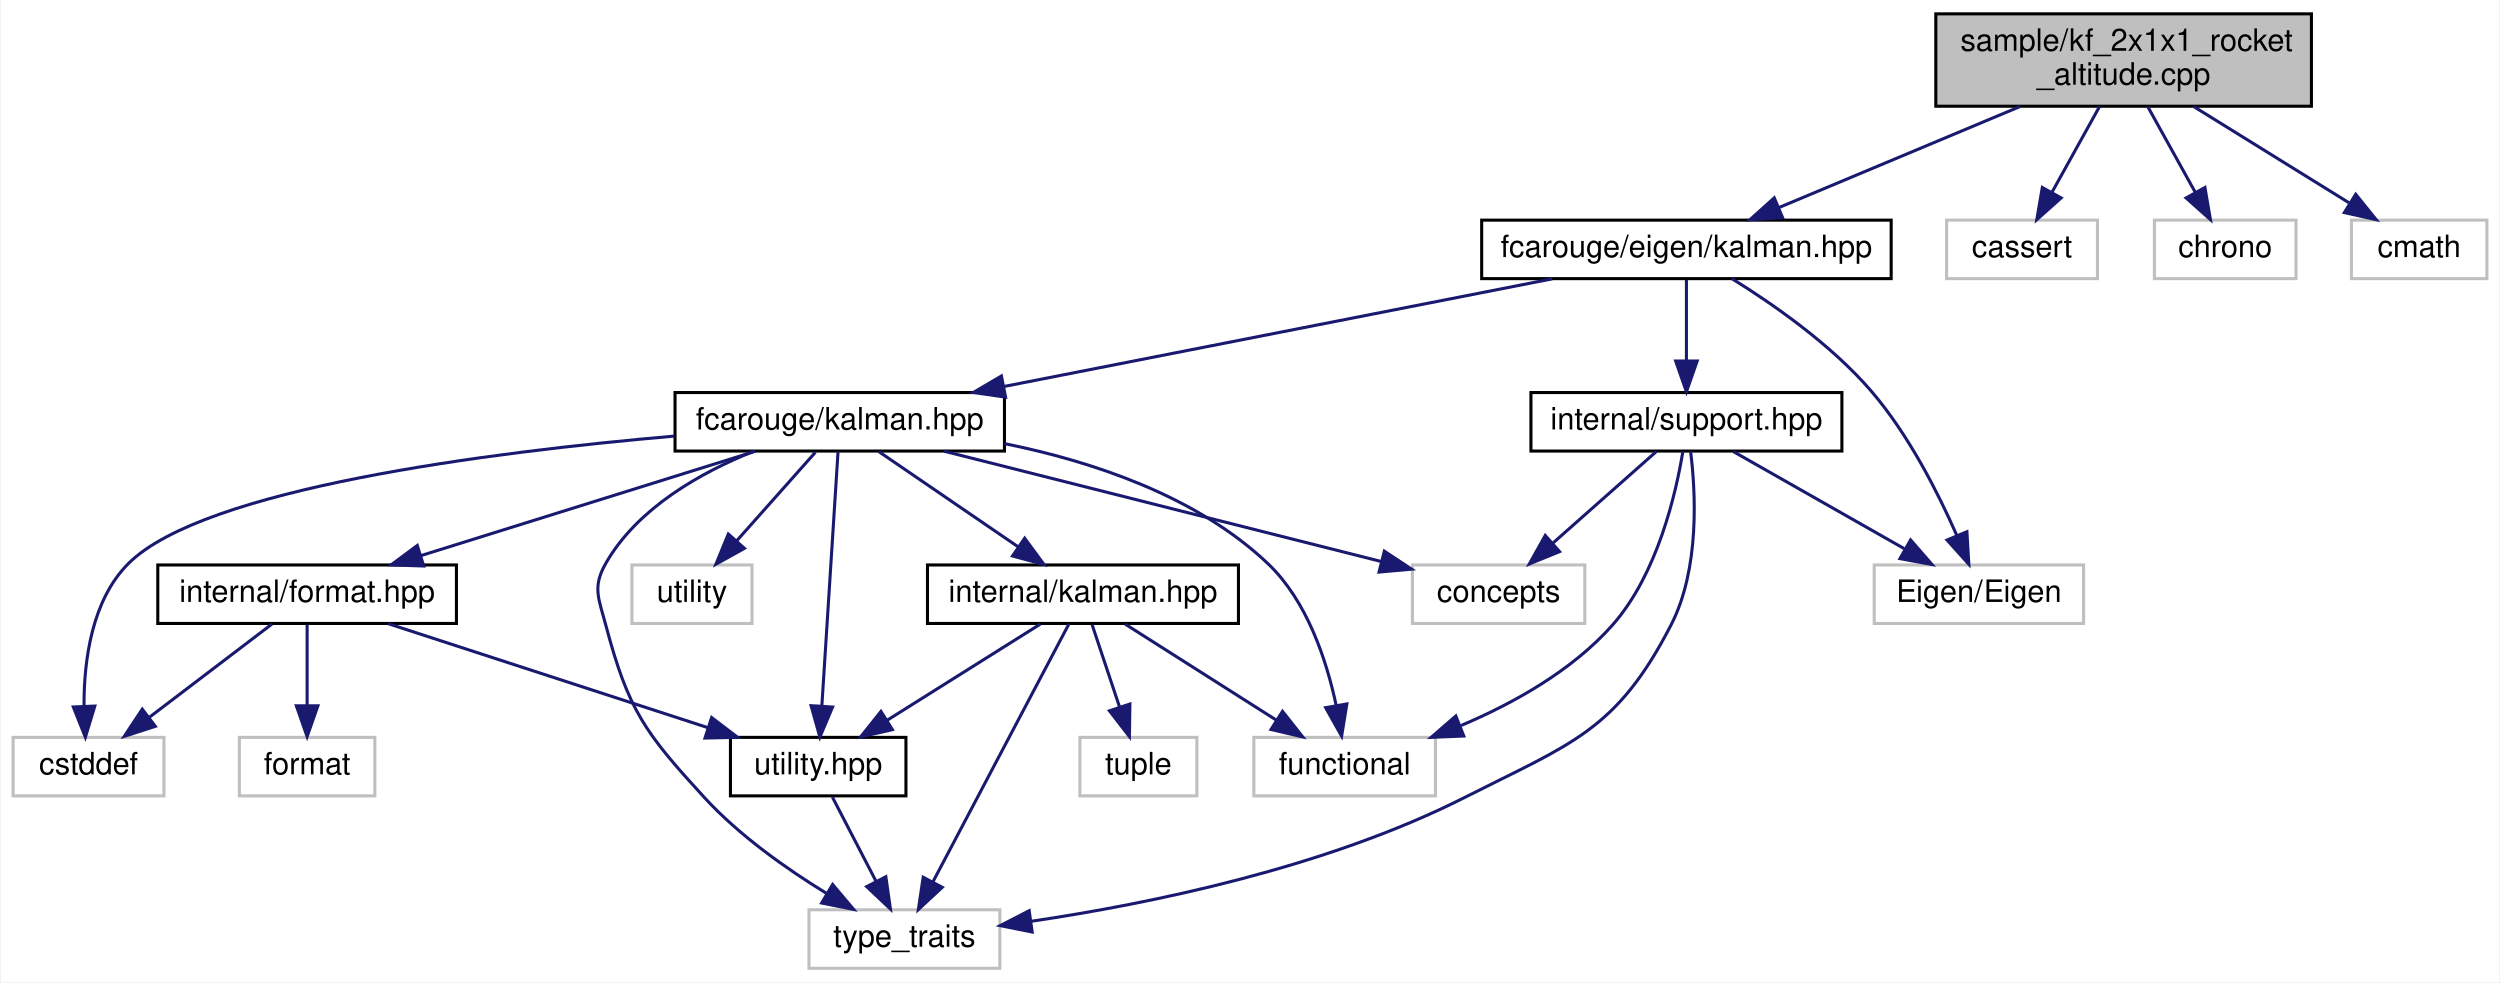
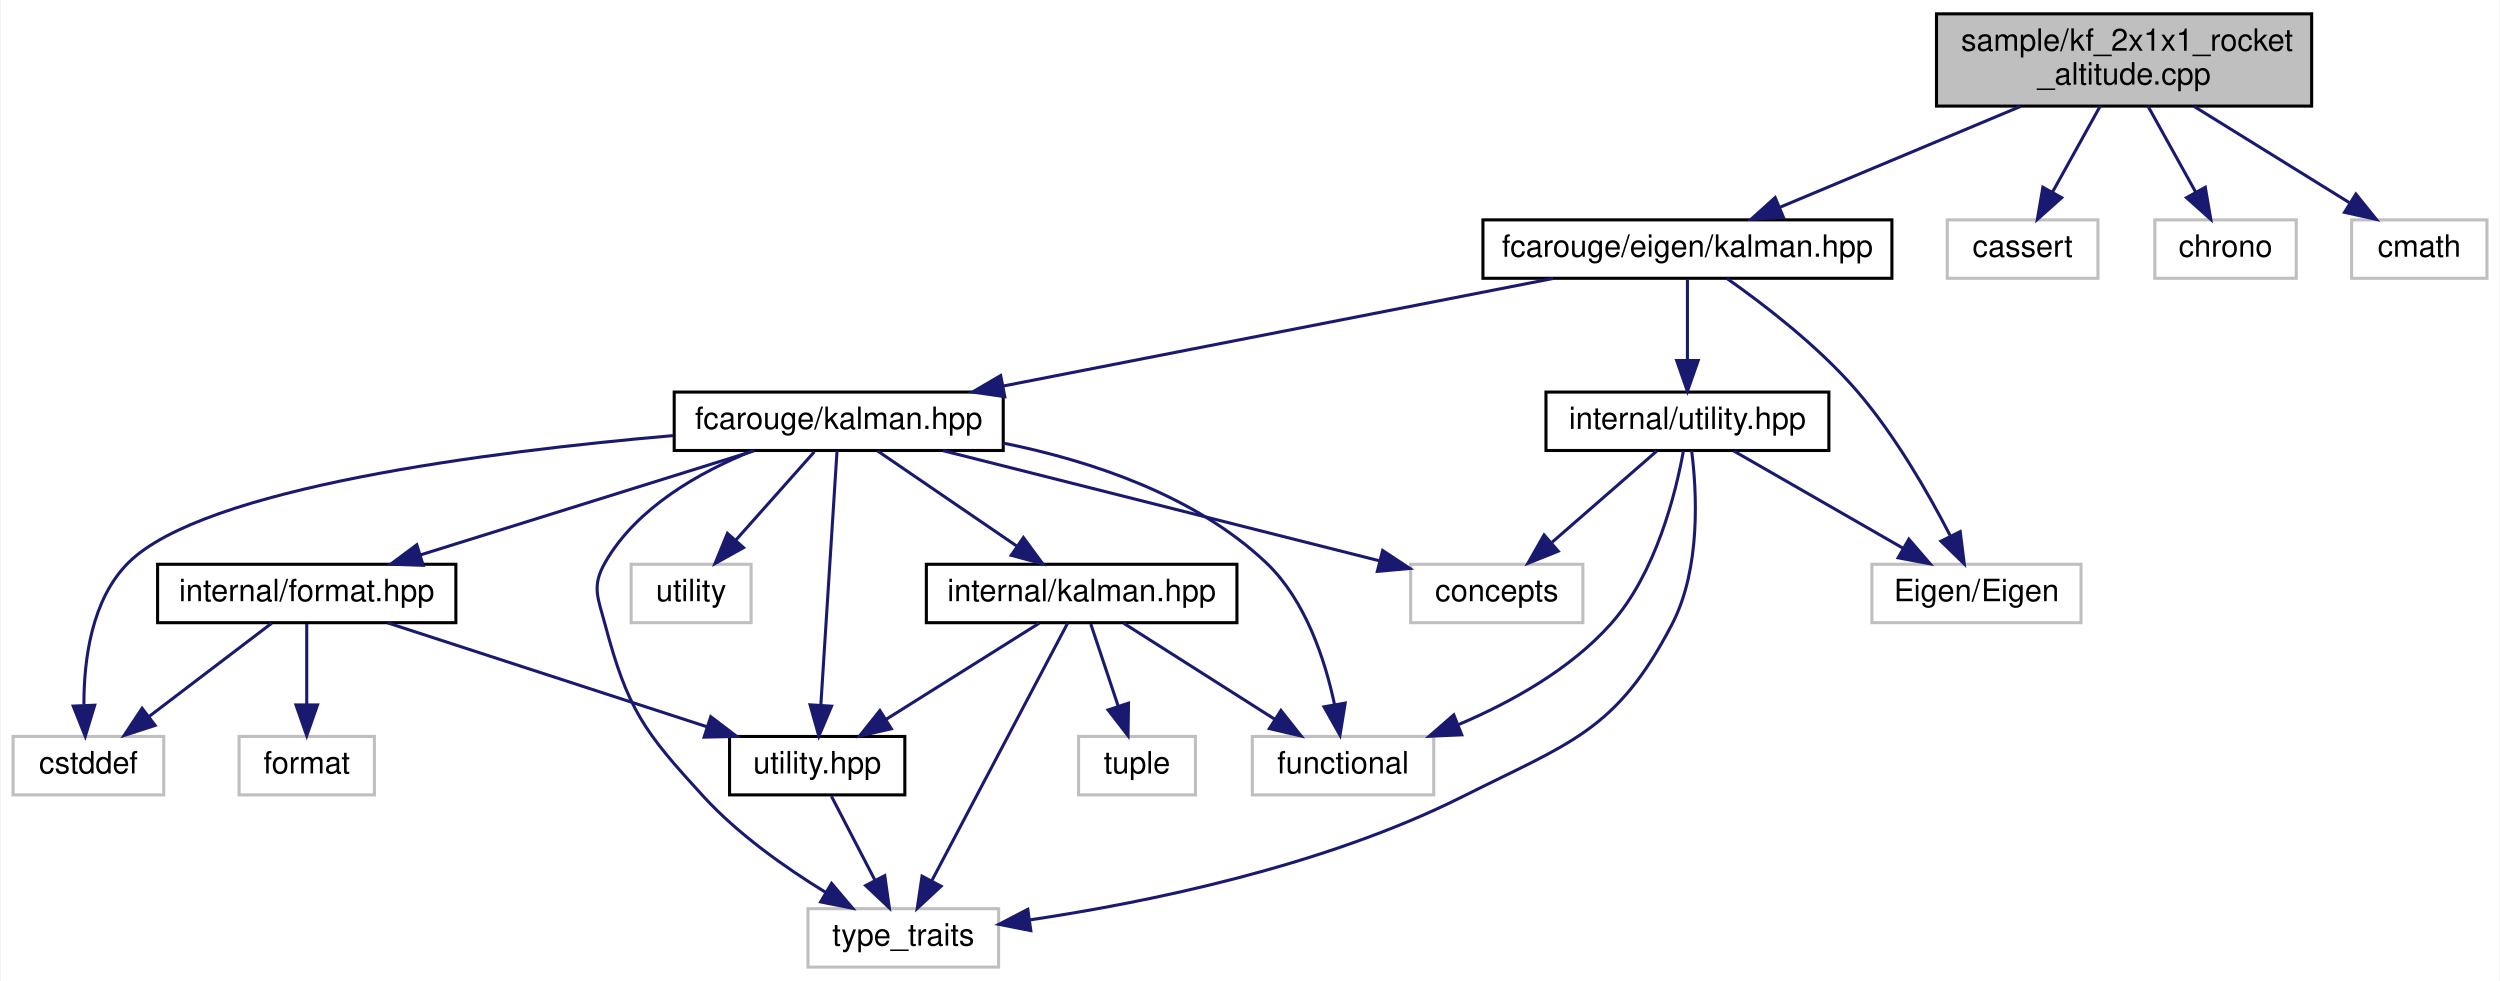
- <svg xmlns="http://www.w3.org/2000/svg" xmlns:xlink="http://www.w3.org/1999/xlink" width="812pt" height="319pt" viewBox="0.00 0.00 811.50 319.00">
+ <svg xmlns="http://www.w3.org/2000/svg" xmlns:xlink="http://www.w3.org/1999/xlink" width="813pt" height="319pt" viewBox="0.00 0.00 812.50 319.00">
  <g id="graph0" class="graph" transform="scale(1 1) rotate(0) translate(4 315)">
-     <polygon fill="white" stroke="transparent" points="-4,4 -4,-315 807.5,-315 807.5,4 -4,4" />
+     <polygon fill="white" stroke="transparent" points="-4,4 -4,-315 808.5,-315 808.5,4 -4,4" />
    <g id="node1" class="node">
      <g id="a_node1">
        <a xlink:title=" ">
-           <polygon fill="#bfbfbf" stroke="black" points="624.5,-280.5 624.5,-310.5 746.5,-310.5 746.5,-280.5 624.5,-280.5" />
-           <text text-anchor="start" x="632.5" y="-298.5" font-family="Helvetica,sans-Serif" font-size="10.00">sample/kf_2x1x1_rocket</text>
-           <text text-anchor="middle" x="685.5" y="-287.5" font-family="Helvetica,sans-Serif" font-size="10.00">_altitude.cpp</text>
+           <polygon fill="#bfbfbf" stroke="black" points="625.5,-280.5 625.5,-310.5 747.5,-310.5 747.5,-280.5 625.5,-280.5" />
+           <text text-anchor="start" x="633.5" y="-298.5" font-family="Helvetica,sans-Serif" font-size="10.00">sample/kf_2x1x1_rocket</text>
+           <text text-anchor="middle" x="686.5" y="-287.5" font-family="Helvetica,sans-Serif" font-size="10.00">_altitude.cpp</text>
        </a>
      </g>
    </g>
    <g id="node2" class="node">
      <g id="a_node2">
        <a xlink:href="eigen_2kalman_8hpp.xhtml" target="_top" xlink:title="Kalman operation for Eigen 3 types.">
-           <polygon fill="white" stroke="black" points="477,-224.5 477,-243.5 610,-243.5 610,-224.5 477,-224.5" />
-           <text text-anchor="middle" x="543.5" y="-231.5" font-family="Helvetica,sans-Serif" font-size="10.00">fcarouge/eigen/kalman.hpp</text>
+           <polygon fill="white" stroke="black" points="478,-224.5 478,-243.5 611,-243.5 611,-224.5 478,-224.5" />
+           <text text-anchor="middle" x="544.5" y="-231.5" font-family="Helvetica,sans-Serif" font-size="10.00">fcarouge/eigen/kalman.hpp</text>
        </a>
      </g>
    </g>
    <g id="edge1" class="edge">
-       <path fill="none" stroke="midnightblue" d="M651.85,-280.4C628.02,-270.42 596.35,-257.15 573.41,-247.53" />
-       <polygon fill="midnightblue" stroke="midnightblue" points="574.74,-244.29 564.16,-243.66 572.03,-250.75 574.74,-244.29" />
+       <path fill="none" stroke="midnightblue" d="M652.85,-280.4C629.02,-270.42 597.35,-257.15 574.41,-247.53" />
+       <polygon fill="midnightblue" stroke="midnightblue" points="575.74,-244.29 565.16,-243.66 573.03,-250.75 575.74,-244.29" />
    </g>
    <g id="node16" class="node">
      <g id="a_node16">
        <a xlink:title=" ">
-           <polygon fill="white" stroke="#bfbfbf" points="628,-224.5 628,-243.5 677,-243.5 677,-224.5 628,-224.5" />
-           <text text-anchor="middle" x="652.5" y="-231.5" font-family="Helvetica,sans-Serif" font-size="10.00">cassert</text>
+           <polygon fill="white" stroke="#bfbfbf" points="629,-224.5 629,-243.5 678,-243.5 678,-224.5 629,-224.5" />
+           <text text-anchor="middle" x="653.5" y="-231.5" font-family="Helvetica,sans-Serif" font-size="10.00">cassert</text>
        </a>
      </g>
    </g>
    <g id="edge25" class="edge">
-       <path fill="none" stroke="midnightblue" d="M677.68,-280.4C673.03,-272.02 667.1,-261.33 662.16,-252.42" />
-       <polygon fill="midnightblue" stroke="midnightblue" points="665.21,-250.71 657.3,-243.66 659.09,-254.1 665.21,-250.71" />
+       <path fill="none" stroke="midnightblue" d="M678.68,-280.4C674.03,-272.02 668.1,-261.33 663.16,-252.42" />
+       <polygon fill="midnightblue" stroke="midnightblue" points="666.21,-250.71 658.3,-243.66 660.09,-254.1 666.21,-250.71" />
    </g>
    <g id="node17" class="node">
      <g id="a_node17">
        <a xlink:title=" ">
-           <polygon fill="white" stroke="#bfbfbf" points="695.5,-224.5 695.5,-243.5 741.5,-243.5 741.5,-224.5 695.5,-224.5" />
-           <text text-anchor="middle" x="718.5" y="-231.5" font-family="Helvetica,sans-Serif" font-size="10.00">chrono</text>
+           <polygon fill="white" stroke="#bfbfbf" points="696.5,-224.5 696.5,-243.5 742.5,-243.5 742.5,-224.5 696.5,-224.5" />
+           <text text-anchor="middle" x="719.5" y="-231.5" font-family="Helvetica,sans-Serif" font-size="10.00">chrono</text>
        </a>
      </g>
    </g>
    <g id="edge26" class="edge">
-       <path fill="none" stroke="midnightblue" d="M693.32,-280.4C697.97,-272.02 703.9,-261.33 708.84,-252.42" />
-       <polygon fill="midnightblue" stroke="midnightblue" points="711.91,-254.1 713.7,-243.66 705.79,-250.71 711.91,-254.1" />
+       <path fill="none" stroke="midnightblue" d="M694.32,-280.4C698.97,-272.02 704.9,-261.33 709.84,-252.42" />
+       <polygon fill="midnightblue" stroke="midnightblue" points="712.91,-254.1 714.7,-243.66 706.79,-250.71 712.91,-254.1" />
    </g>
    <g id="node18" class="node">
      <g id="a_node18">
        <a xlink:title=" ">
-           <polygon fill="white" stroke="#bfbfbf" points="759.5,-224.5 759.5,-243.5 803.5,-243.5 803.5,-224.5 759.5,-224.5" />
-           <text text-anchor="middle" x="781.5" y="-231.5" font-family="Helvetica,sans-Serif" font-size="10.00">cmath</text>
+           <polygon fill="white" stroke="#bfbfbf" points="760.5,-224.5 760.5,-243.5 804.5,-243.5 804.5,-224.5 760.5,-224.5" />
+           <text text-anchor="middle" x="782.5" y="-231.5" font-family="Helvetica,sans-Serif" font-size="10.00">cmath</text>
        </a>
      </g>
    </g>
    <g id="edge27" class="edge">
-       <path fill="none" stroke="midnightblue" d="M708.25,-280.4C723.49,-270.95 743.49,-258.56 758.74,-249.11" />
-       <polygon fill="midnightblue" stroke="midnightblue" points="760.88,-251.9 767.53,-243.66 757.19,-245.95 760.88,-251.9" />
+       <path fill="none" stroke="midnightblue" d="M709.25,-280.4C724.49,-270.95 744.49,-258.56 759.74,-249.11" />
+       <polygon fill="midnightblue" stroke="midnightblue" points="761.88,-251.9 768.53,-243.66 758.19,-245.95 761.88,-251.9" />
    </g>
    <g id="node3" class="node">
      <g id="a_node3">
        <a xlink:href="kalman_8hpp.xhtml" target="_top" xlink:title="The main Kalman filter class.">
          <polygon fill="white" stroke="black" points="215,-168.5 215,-187.5 322,-187.5 322,-168.5 215,-168.5" />
          <text text-anchor="middle" x="268.5" y="-175.5" font-family="Helvetica,sans-Serif" font-size="10.00">fcarouge/kalman.hpp</text>
        </a>
      </g>
    </g>
    <g id="edge2" class="edge">
-       <path fill="none" stroke="midnightblue" d="M499.93,-224.44C451.65,-214.96 373.79,-199.67 321.89,-189.48" />
-       <polygon fill="midnightblue" stroke="midnightblue" points="322.36,-186.01 311.87,-187.52 321.01,-192.88 322.36,-186.01" />
+       <path fill="none" stroke="midnightblue" d="M500.77,-224.44C452.32,-214.96 374.17,-199.67 322.08,-189.48" />
+       <polygon fill="midnightblue" stroke="midnightblue" points="322.51,-186 312.03,-187.52 321.17,-192.87 322.51,-186" />
    </g>
    <g id="node14" class="node">
      <g id="a_node14">
-         <a xlink:href="support_8hpp.xhtml" target="_top" xlink:title=" ">
-           <polygon fill="white" stroke="black" points="493,-168.5 493,-187.5 594,-187.5 594,-168.5 493,-168.5" />
-           <text text-anchor="middle" x="543.5" y="-175.5" font-family="Helvetica,sans-Serif" font-size="10.00">internal/support.hpp</text>
+         <a xlink:href="eigen_2internal_2utility_8hpp.xhtml" target="_top" xlink:title=" ">
+           <polygon fill="white" stroke="black" points="498.5,-168.5 498.5,-187.5 590.5,-187.5 590.5,-168.5 498.5,-168.5" />
+           <text text-anchor="middle" x="544.5" y="-175.5" font-family="Helvetica,sans-Serif" font-size="10.00">internal/utility.hpp</text>
        </a>
      </g>
    </g>
    <g id="edge19" class="edge">
-       <path fill="none" stroke="midnightblue" d="M543.5,-224.08C543.5,-217.01 543.5,-206.86 543.5,-197.99" />
-       <polygon fill="midnightblue" stroke="midnightblue" points="547,-197.75 543.5,-187.75 540,-197.75 547,-197.75" />
+       <path fill="none" stroke="midnightblue" d="M544.5,-224.08C544.5,-217.01 544.5,-206.86 544.5,-197.99" />
+       <polygon fill="midnightblue" stroke="midnightblue" points="548,-197.75 544.5,-187.75 541,-197.75 548,-197.75" />
    </g>
    <g id="node15" class="node">
      <g id="a_node15">
        <a xlink:title=" ">
          <polygon fill="white" stroke="#bfbfbf" points="604.5,-112.5 604.5,-131.5 672.5,-131.5 672.5,-112.5 604.5,-112.5" />
          <text text-anchor="middle" x="638.5" y="-119.5" font-family="Helvetica,sans-Serif" font-size="10.00">Eigen/Eigen</text>
        </a>
      </g>
    </g>
    <g id="edge24" class="edge">
-       <path fill="none" stroke="midnightblue" d="M558.26,-224.5C571.36,-216.4 590.42,-203.2 603.5,-188 615.63,-173.91 625.25,-154.92 631.31,-141.11" />
-       <polygon fill="midnightblue" stroke="midnightblue" points="634.6,-142.3 635.23,-131.72 628.15,-139.6 634.6,-142.3" />
+       <path fill="none" stroke="midnightblue" d="M557.36,-224.43C569.24,-216.09 586.91,-202.56 599.5,-188 611.98,-173.56 622.84,-154.62 629.9,-140.91" />
+       <polygon fill="midnightblue" stroke="midnightblue" points="633.21,-142.12 634.53,-131.61 626.94,-139 633.21,-142.12" />
    </g>
    <g id="node4" class="node">
      <g id="a_node4">
        <a xlink:href="format_8hpp.xhtml" target="_top" xlink:title=" ">
          <polygon fill="white" stroke="black" points="47,-112.5 47,-131.5 144,-131.5 144,-112.5 47,-112.5" />
          <text text-anchor="middle" x="95.5" y="-119.5" font-family="Helvetica,sans-Serif" font-size="10.00">internal/format.hpp</text>
        </a>
      </g>
    </g>
    <g id="edge3" class="edge">
      <path fill="none" stroke="midnightblue" d="M241.09,-168.44C211.73,-159.28 164.98,-144.69 132.4,-134.52" />
      <polygon fill="midnightblue" stroke="midnightblue" points="133.37,-131.16 122.78,-131.52 131.29,-137.84 133.37,-131.16" />
    </g>
    <g id="node5" class="node">
      <g id="a_node5">
-         <a xlink:href="utility_8hpp.xhtml" target="_top" xlink:title=" ">
+         <a xlink:href="internal_2utility_8hpp.xhtml" target="_top" xlink:title=" ">
          <polygon fill="white" stroke="black" points="233,-56.5 233,-75.5 290,-75.5 290,-56.5 233,-56.5" />
          <text text-anchor="middle" x="261.5" y="-63.5" font-family="Helvetica,sans-Serif" font-size="10.00">utility.hpp</text>
        </a>
      </g>
    </g>
    <g id="edge13" class="edge">
      <path fill="none" stroke="midnightblue" d="M267.95,-168.37C266.82,-150.62 264.22,-109.67 262.68,-85.6" />
      <polygon fill="midnightblue" stroke="midnightblue" points="266.17,-85.35 262.05,-75.59 259.19,-85.79 266.17,-85.35" />
    </g>
    <g id="node6" class="node">
      <g id="a_node6">
        <a xlink:title=" ">
          <polygon fill="white" stroke="#bfbfbf" points="258.5,-0.5 258.5,-19.5 320.5,-19.5 320.5,-0.5 258.5,-0.5" />
          <text text-anchor="middle" x="289.5" y="-7.5" font-family="Helvetica,sans-Serif" font-size="10.00">type_traits</text>
        </a>
      </g>
    </g>
    <g id="edge17" class="edge">
      <path fill="none" stroke="midnightblue" d="M240.48,-168.4C223.33,-161.51 202.75,-149.98 192.5,-132 188.1,-124.28 190.22,-120.59 192.5,-112 199.86,-84.29 205.12,-77.13 224.5,-56 235.85,-43.63 251.19,-32.81 264.12,-24.88" />
      <polygon fill="midnightblue" stroke="midnightblue" points="266.18,-27.73 273.02,-19.63 262.62,-21.7 266.18,-27.73" />
    </g>
    <g id="node7" class="node">
      <g id="a_node7">
        <a xlink:title=" ">
          <polygon fill="white" stroke="#bfbfbf" points="0,-56.5 0,-75.5 49,-75.5 49,-56.5 0,-56.5" />
          <text text-anchor="middle" x="24.5" y="-63.5" font-family="Helvetica,sans-Serif" font-size="10.00">cstddef</text>
        </a>
      </g>
    </g>
    <g id="edge15" class="edge">
      <path fill="none" stroke="midnightblue" d="M214.81,-173.36C154.53,-168.13 61.94,-156.32 37.5,-132 25.53,-120.09 23.01,-100.47 23.04,-85.9" />
      <polygon fill="midnightblue" stroke="midnightblue" points="26.55,-85.67 23.48,-75.54 19.56,-85.38 26.55,-85.67" />
    </g>
    <g id="node9" class="node">
      <g id="a_node9">
        <a xlink:href="internal_2kalman_8hpp.xhtml" target="_top" xlink:title=" ">
          <polygon fill="white" stroke="black" points="297,-112.5 297,-131.5 398,-131.5 398,-112.5 297,-112.5" />
          <text text-anchor="middle" x="347.5" y="-119.5" font-family="Helvetica,sans-Serif" font-size="10.00">internal/kalman.hpp</text>
        </a>
      </g>
    </g>
    <g id="edge8" class="edge">
      <path fill="none" stroke="midnightblue" d="M281.19,-168.32C293.4,-159.98 312.08,-147.21 326.5,-137.35" />
      <polygon fill="midnightblue" stroke="midnightblue" points="328.56,-140.19 334.84,-131.65 324.61,-134.41 328.56,-140.19" />
    </g>
    <g id="node10" class="node">
      <g id="a_node10">
        <a xlink:title=" ">
          <polygon fill="white" stroke="#bfbfbf" points="403,-56.5 403,-75.5 462,-75.5 462,-56.5 403,-56.5" />
          <text text-anchor="middle" x="432.5" y="-63.5" font-family="Helvetica,sans-Serif" font-size="10.00">functional</text>
        </a>
      </g>
    </g>
    <g id="edge16" class="edge">
      <path fill="none" stroke="midnightblue" d="M322.02,-170.91C350.53,-165.14 384.39,-153.89 407.5,-132 420.37,-119.81 426.7,-100.26 429.76,-85.78" />
      <polygon fill="midnightblue" stroke="midnightblue" points="433.21,-86.36 431.51,-75.9 426.32,-85.14 433.21,-86.36" />
    </g>
    <g id="node12" class="node">
      <g id="a_node12">
        <a xlink:title=" ">
          <polygon fill="white" stroke="#bfbfbf" points="454.5,-112.5 454.5,-131.5 510.5,-131.5 510.5,-112.5 454.5,-112.5" />
          <text text-anchor="middle" x="482.5" y="-119.5" font-family="Helvetica,sans-Serif" font-size="10.00">concepts</text>
        </a>
      </g>
    </g>
    <g id="edge14" class="edge">
      <path fill="none" stroke="midnightblue" d="M302.41,-168.44C341.09,-158.68 404.17,-142.76 444.49,-132.59" />
      <polygon fill="midnightblue" stroke="midnightblue" points="445.38,-135.98 454.22,-130.14 443.66,-129.19 445.38,-135.98" />
    </g>
    <g id="node13" class="node">
      <g id="a_node13">
        <a xlink:title=" ">
          <polygon fill="white" stroke="#bfbfbf" points="201,-112.5 201,-131.5 240,-131.5 240,-112.5 201,-112.5" />
          <text text-anchor="middle" x="220.5" y="-119.5" font-family="Helvetica,sans-Serif" font-size="10.00">utility</text>
        </a>
      </g>
    </g>
    <g id="edge18" class="edge">
      <path fill="none" stroke="midnightblue" d="M260.57,-168.08C253.65,-160.3 243.43,-148.8 235.05,-139.37" />
      <polygon fill="midnightblue" stroke="midnightblue" points="237.54,-136.9 228.28,-131.75 232.31,-141.55 237.54,-136.9" />
    </g>
    <g id="edge4" class="edge">
      <path fill="none" stroke="midnightblue" d="M121.8,-112.44C149.85,-103.32 194.44,-88.81 225.68,-78.65" />
      <polygon fill="midnightblue" stroke="midnightblue" points="226.89,-81.94 235.32,-75.52 224.73,-75.28 226.89,-81.94" />
    </g>
    <g id="edge6" class="edge">
      <path fill="none" stroke="midnightblue" d="M84.09,-112.32C73.39,-104.18 57.16,-91.84 44.34,-82.09" />
      <polygon fill="midnightblue" stroke="midnightblue" points="46.19,-79.1 36.11,-75.83 41.96,-84.67 46.19,-79.1" />
    </g>
    <g id="node8" class="node">
      <g id="a_node8">
        <a xlink:title=" ">
          <polygon fill="white" stroke="#bfbfbf" points="73.5,-56.5 73.5,-75.5 117.5,-75.5 117.5,-56.5 73.5,-56.5" />
          <text text-anchor="middle" x="95.5" y="-63.5" font-family="Helvetica,sans-Serif" font-size="10.00">format</text>
        </a>
      </g>
    </g>
    <g id="edge7" class="edge">
      <path fill="none" stroke="midnightblue" d="M95.5,-112.08C95.5,-105.01 95.5,-94.86 95.5,-85.99" />
      <polygon fill="midnightblue" stroke="midnightblue" points="99,-85.75 95.5,-75.75 92,-85.75 99,-85.75" />
    </g>
    <g id="edge5" class="edge">
      <path fill="none" stroke="midnightblue" d="M266.12,-56.08C269.96,-48.69 275.52,-37.95 280.26,-28.81" />
      <polygon fill="midnightblue" stroke="midnightblue" points="283.47,-30.24 284.96,-19.75 277.25,-27.02 283.47,-30.24" />
    </g>
    <g id="edge9" class="edge">
      <path fill="none" stroke="midnightblue" d="M333.68,-112.32C320.27,-103.9 299.68,-90.97 283.91,-81.07" />
      <polygon fill="midnightblue" stroke="midnightblue" points="285.61,-78.01 275.28,-75.65 281.89,-83.94 285.61,-78.01" />
    </g>
    <g id="edge12" class="edge">
      <path fill="none" stroke="midnightblue" d="M342.95,-112.37C333.46,-94.38 311.41,-52.55 298.79,-28.63" />
      <polygon fill="midnightblue" stroke="midnightblue" points="301.79,-26.8 294.03,-19.59 295.6,-30.07 301.79,-26.8" />
    </g>
    <g id="edge10" class="edge">
      <path fill="none" stroke="midnightblue" d="M361.16,-112.32C374.42,-103.9 394.77,-90.97 410.35,-81.07" />
      <polygon fill="midnightblue" stroke="midnightblue" points="412.31,-83.97 418.88,-75.65 408.56,-78.06 412.31,-83.97" />
    </g>
    <g id="node11" class="node">
      <g id="a_node11">
        <a xlink:title=" ">
          <polygon fill="white" stroke="#bfbfbf" points="346.5,-56.5 346.5,-75.5 384.5,-75.5 384.5,-56.5 346.5,-56.5" />
          <text text-anchor="middle" x="365.5" y="-63.5" font-family="Helvetica,sans-Serif" font-size="10.00">tuple</text>
        </a>
      </g>
    </g>
    <g id="edge11" class="edge">
      <path fill="none" stroke="midnightblue" d="M350.47,-112.08C352.88,-104.85 356.36,-94.41 359.37,-85.4" />
      <polygon fill="midnightblue" stroke="midnightblue" points="362.74,-86.34 362.58,-75.75 356.1,-84.13 362.74,-86.34" />
    </g>
    <g id="edge23" class="edge">
-       <path fill="none" stroke="midnightblue" d="M544.85,-168.44C546.48,-155.44 547.93,-130.31 538.5,-112 520.73,-77.5 506.11,-73.55 471.5,-56 426.39,-33.13 368.99,-21.44 330.83,-15.79" />
-       <polygon fill="midnightblue" stroke="midnightblue" points="331,-12.28 320.61,-14.35 330.03,-19.21 331,-12.28" />
+       <path fill="none" stroke="midnightblue" d="M545.87,-168.43C547.52,-155.42 549,-130.28 539.5,-112 521.44,-77.26 506.48,-73.58 471.5,-56 426.31,-33.29 368.92,-21.57 330.8,-15.87" />
+       <polygon fill="midnightblue" stroke="midnightblue" points="330.97,-12.36 320.58,-14.41 329.99,-19.29 330.97,-12.36" />
    </g>
    <g id="edge22" class="edge">
-       <path fill="none" stroke="midnightblue" d="M542.35,-168.4C540.14,-154.91 534.15,-128.59 519.5,-112 506.42,-97.19 487.29,-86.56 470.3,-79.35" />
-       <polygon fill="midnightblue" stroke="midnightblue" points="471.19,-75.94 460.6,-75.51 468.6,-82.45 471.19,-75.94" />
+       <path fill="none" stroke="midnightblue" d="M543.2,-168.4C540.76,-154.9 534.34,-128.57 519.5,-112 506.32,-97.28 487.18,-86.65 470.21,-79.43" />
+       <polygon fill="midnightblue" stroke="midnightblue" points="471.11,-76.03 460.53,-75.57 468.52,-82.53 471.11,-76.03" />
    </g>
    <g id="edge21" class="edge">
-       <path fill="none" stroke="midnightblue" d="M533.7,-168.32C524.68,-160.34 511.09,-148.31 500.18,-138.65" />
-       <polygon fill="midnightblue" stroke="midnightblue" points="502.29,-135.84 492.48,-131.83 497.65,-141.08 502.29,-135.84" />
+       <path fill="none" stroke="midnightblue" d="M534.54,-168.32C525.37,-160.34 511.56,-148.31 500.47,-138.65" />
+       <polygon fill="midnightblue" stroke="midnightblue" points="502.48,-135.76 492.64,-131.83 497.88,-141.04 502.48,-135.76" />
    </g>
    <g id="edge20" class="edge">
-       <path fill="none" stroke="midnightblue" d="M558.76,-168.32C573.72,-159.82 596.75,-146.73 614.23,-136.8" />
-       <polygon fill="midnightblue" stroke="midnightblue" points="616.31,-139.64 623.27,-131.65 612.85,-133.55 616.31,-139.64" />
+       <path fill="none" stroke="midnightblue" d="M559.6,-168.32C574.4,-159.82 597.19,-146.73 614.48,-136.8" />
+       <polygon fill="midnightblue" stroke="midnightblue" points="616.51,-139.67 623.43,-131.65 613.02,-133.6 616.51,-139.67" />
    </g>
  </g>
</svg>
